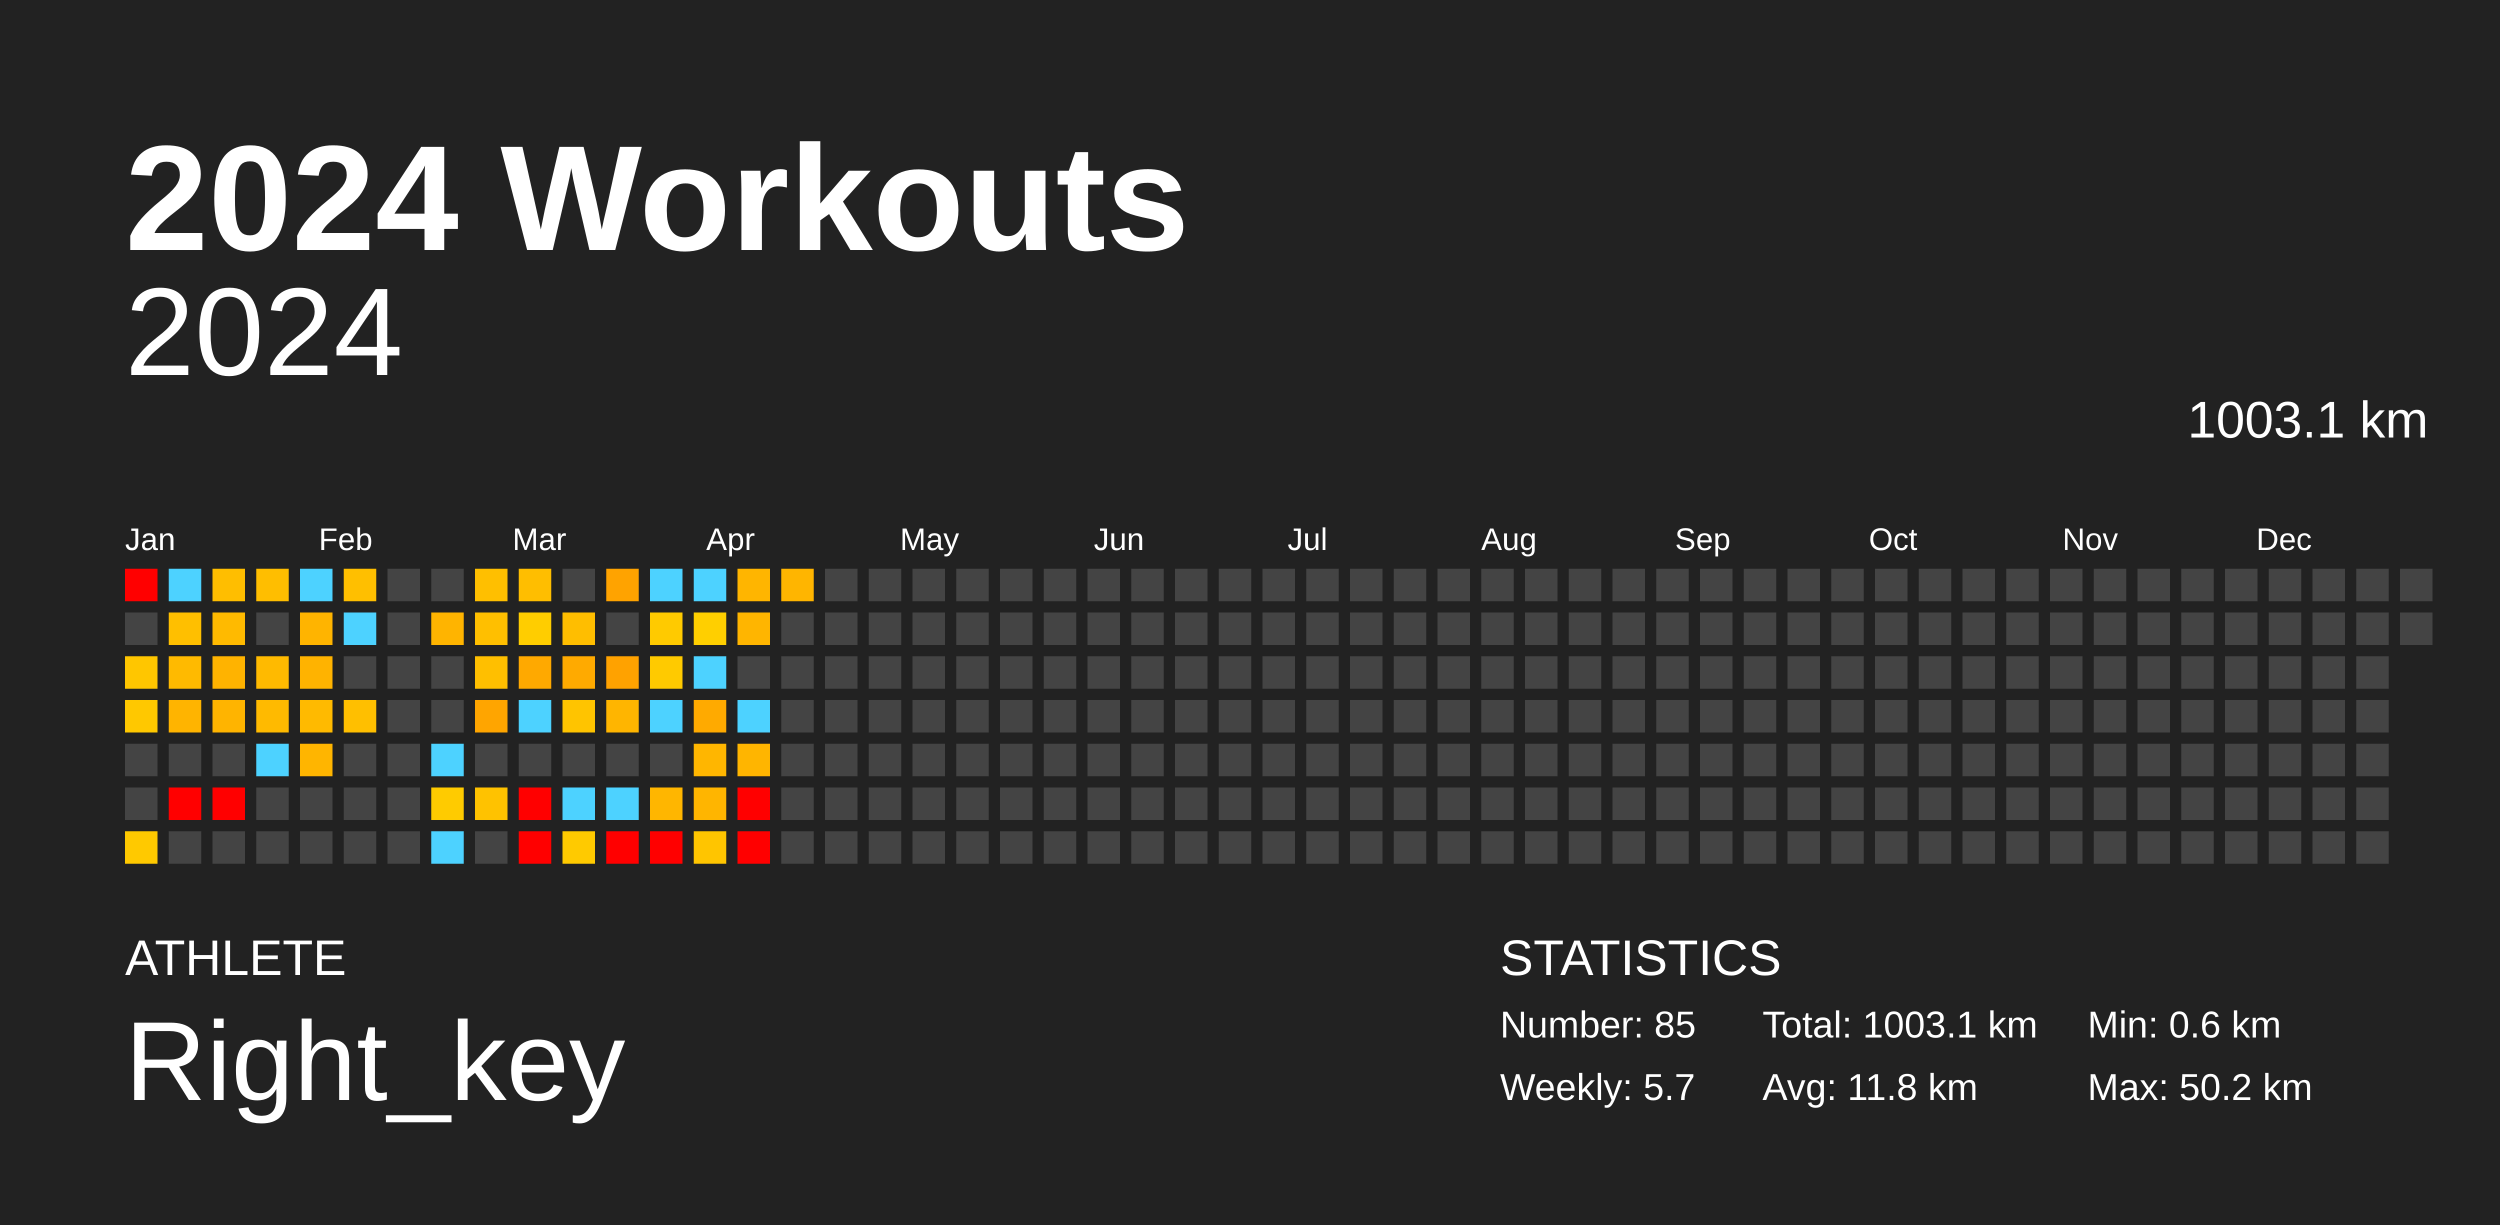
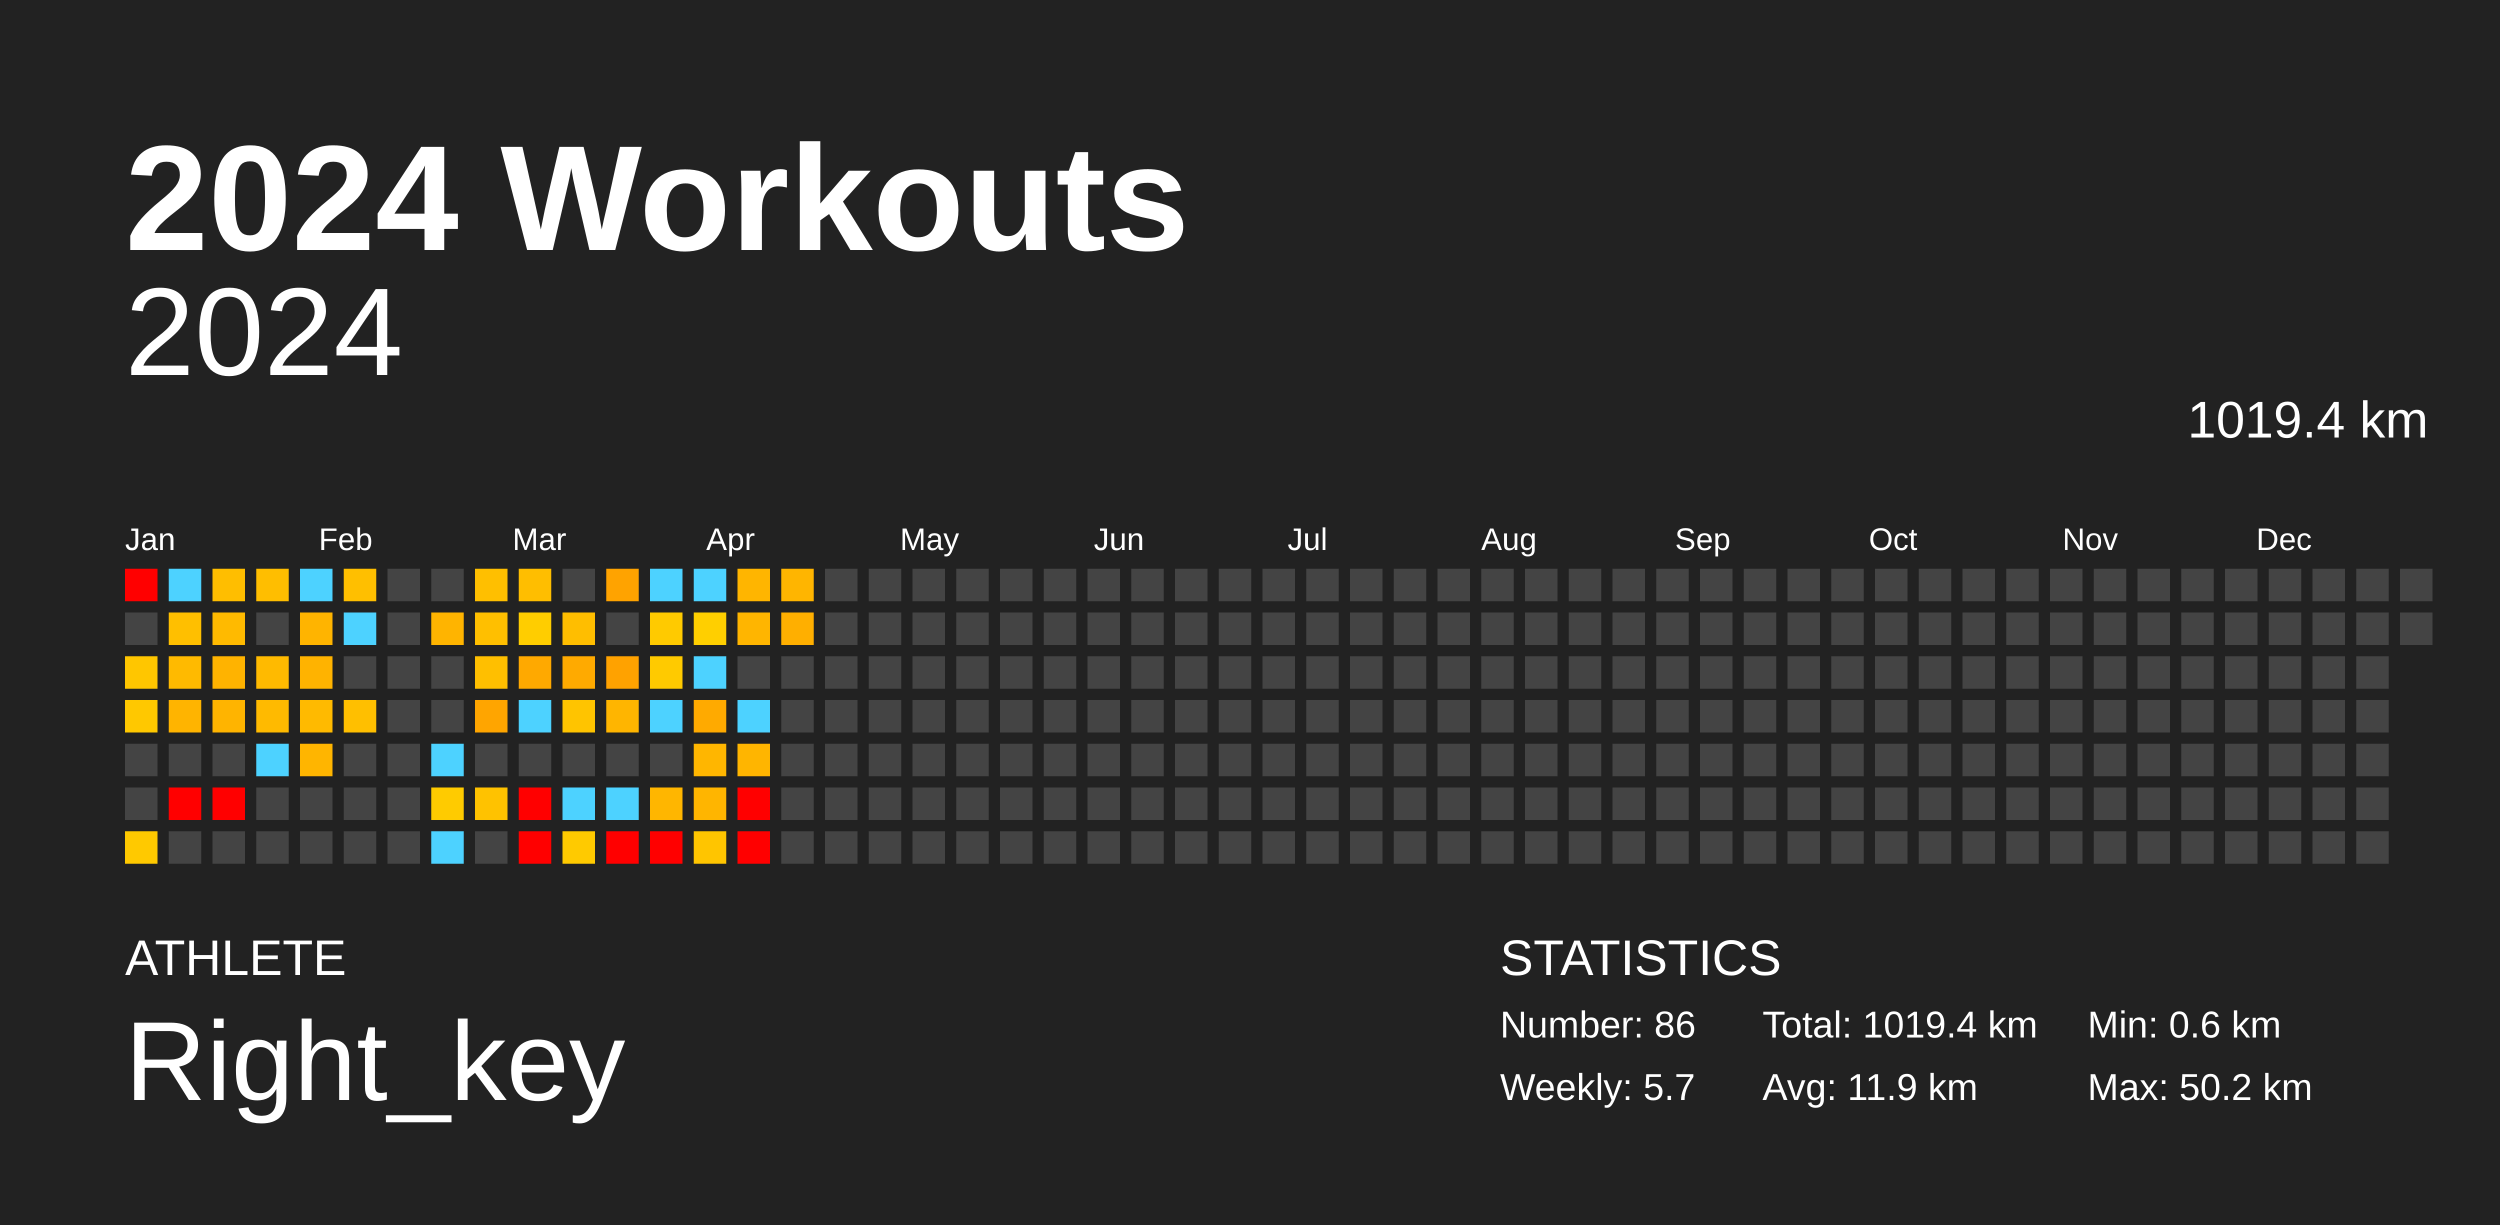
<svg xmlns="http://www.w3.org/2000/svg" baseProfile="full" height="98mm" version="1.1" viewBox="0,0,200,98" width="200mm">
  <defs />
  <rect fill="#222222" height="98" width="200" x="0" y="0" />
  <text fill="#FFFFFF" style="font-size:12px; font-family:Arial; font-weight:bold;" x="10" y="20">2024 Workouts</text>
  <text fill="#FFFFFF" style="font-size:4px; font-family:Arial" x="10" y="78">ATHLETE</text>
  <text fill="#FFFFFF" style="font-size:9px; font-family:Arial" x="10" y="88">Right_key</text>
  <text fill="#FFFFFF" style="font-size:4px; font-family:Arial" x="120" y="78">STATISTICS</text>
-   <text fill="#FFFFFF" style="font-size:3px; font-family:Arial" x="120" y="83">Number: 85</text>
+   <text fill="#FFFFFF" style="font-size:3px; font-family:Arial" x="120" y="83">Number: 86</text>
  <text fill="#FFFFFF" style="font-size:3px; font-family:Arial" x="120" y="88">Weekly: 5.7</text>
-   <text fill="#FFFFFF" style="font-size:3px; font-family:Arial" x="141" y="83">Total: 1003.1 km</text>
-   <text fill="#FFFFFF" style="font-size:3px; font-family:Arial" x="141" y="88">Avg: 11.8 km</text>
+   <text fill="#FFFFFF" style="font-size:3px; font-family:Arial" x="141" y="83">Total: 1019.4 km</text>
+   <text fill="#FFFFFF" style="font-size:3px; font-family:Arial" x="141" y="88">Avg: 11.9 km</text>
  <text fill="#FFFFFF" style="font-size:3px; font-family:Arial" x="167" y="83">Min: 0.6 km</text>
  <text fill="#FFFFFF" style="font-size:3px; font-family:Arial" x="167" y="88">Max: 50.2 km</text>
  <text alignment-baseline="hanging" fill="#FFFFFF" style="font-size:10.0px; font-family:Arial;" x="10" y="30">2024</text>
-   <text alignment-baseline="hanging" fill="#FFFFFF" style="font-size:4.125px; font-family:Arial;" x="175" y="35">1003.1 km</text>
+   <text alignment-baseline="hanging" fill="#FFFFFF" style="font-size:4.125px; font-family:Arial;" x="175" y="35">1019.4 km</text>
  <text fill="#FFFFFF" style="font-size:2.5px; font-family:Arial" x="10.0" y="44">Jan</text>
  <text fill="#FFFFFF" style="font-size:2.5px; font-family:Arial" x="25.5" y="44">Feb</text>
  <text fill="#FFFFFF" style="font-size:2.5px; font-family:Arial" x="41.0" y="44">Mar</text>
  <text fill="#FFFFFF" style="font-size:2.5px; font-family:Arial" x="56.5" y="44">Apr</text>
  <text fill="#FFFFFF" style="font-size:2.5px; font-family:Arial" x="72.0" y="44">May</text>
  <text fill="#FFFFFF" style="font-size:2.5px; font-family:Arial" x="87.5" y="44">Jun</text>
  <text fill="#FFFFFF" style="font-size:2.5px; font-family:Arial" x="103.0" y="44">Jul</text>
  <text fill="#FFFFFF" style="font-size:2.5px; font-family:Arial" x="118.5" y="44">Aug</text>
  <text fill="#FFFFFF" style="font-size:2.5px; font-family:Arial" x="134.0" y="44">Sep</text>
  <text fill="#FFFFFF" style="font-size:2.5px; font-family:Arial" x="149.5" y="44">Oct</text>
  <text fill="#FFFFFF" style="font-size:2.5px; font-family:Arial" x="165.0" y="44">Nov</text>
  <text fill="#FFFFFF" style="font-size:2.5px; font-family:Arial" x="180.5" y="44">Dec</text>
  <rect fill="red" height="2.6" width="2.6" x="10.0" y="45.5" />
  <rect fill="#444444" height="2.6" width="2.6" x="10.0" y="49.0" />
  <rect fill="#ffc600" height="2.6" width="2.6" x="10.0" y="52.5" />
  <rect fill="#ffc800" height="2.6" width="2.6" x="10.0" y="56.0" />
  <rect fill="#444444" height="2.6" width="2.6" x="10.0" y="59.5" />
  <rect fill="#444444" height="2.6" width="2.6" x="10.0" y="63.0" />
  <rect fill="#ffc900" height="2.6" width="2.6" x="10.0" y="66.5" />
  <rect fill="#4dd2ff" height="2.6" width="2.6" x="13.5" y="45.5" />
  <rect fill="#ffbf00" height="2.6" width="2.6" x="13.5" y="49.0" />
  <rect fill="#ffba00" height="2.6" width="2.6" x="13.5" y="52.5" />
  <rect fill="#ffb400" height="2.6" width="2.6" x="13.5" y="56.0" />
  <rect fill="#444444" height="2.6" width="2.6" x="13.5" y="59.5" />
  <rect fill="red" height="2.6" width="2.6" x="13.5" y="63.0" />
  <rect fill="#444444" height="2.6" width="2.6" x="13.5" y="66.5" />
  <rect fill="#ffbe00" height="2.6" width="2.6" x="17.0" y="45.5" />
  <rect fill="#ffba00" height="2.6" width="2.6" x="17.0" y="49.0" />
  <rect fill="#ffb300" height="2.6" width="2.6" x="17.0" y="52.5" />
  <rect fill="#ffb400" height="2.6" width="2.6" x="17.0" y="56.0" />
  <rect fill="#444444" height="2.6" width="2.6" x="17.0" y="59.5" />
  <rect fill="red" height="2.6" width="2.6" x="17.0" y="63.0" />
  <rect fill="#444444" height="2.6" width="2.6" x="17.0" y="66.5" />
  <rect fill="#ffbe00" height="2.6" width="2.6" x="20.5" y="45.5" />
  <rect fill="#444444" height="2.6" width="2.6" x="20.5" y="49.0" />
  <rect fill="#ffba00" height="2.6" width="2.6" x="20.5" y="52.5" />
  <rect fill="#ffba00" height="2.6" width="2.6" x="20.5" y="56.0" />
  <rect fill="#4dd2ff" height="2.6" width="2.6" x="20.5" y="59.5" />
  <rect fill="#444444" height="2.6" width="2.6" x="20.5" y="63.0" />
  <rect fill="#444444" height="2.6" width="2.6" x="20.5" y="66.5" />
  <rect fill="#4dd2ff" height="2.6" width="2.6" x="24.0" y="45.5" />
  <rect fill="#ffb400" height="2.6" width="2.6" x="24.0" y="49.0" />
  <rect fill="#ffb300" height="2.6" width="2.6" x="24.0" y="52.5" />
  <rect fill="#ffba00" height="2.6" width="2.6" x="24.0" y="56.0" />
  <rect fill="#ffb500" height="2.6" width="2.6" x="24.0" y="59.5" />
  <rect fill="#444444" height="2.6" width="2.6" x="24.0" y="63.0" />
  <rect fill="#444444" height="2.6" width="2.6" x="24.0" y="66.5" />
  <rect fill="#ffbf00" height="2.6" width="2.6" x="27.5" y="45.5" />
  <rect fill="#4dd2ff" height="2.6" width="2.6" x="27.5" y="49.0" />
  <rect fill="#444444" height="2.6" width="2.6" x="27.5" y="52.5" />
  <rect fill="#ffbf00" height="2.6" width="2.6" x="27.5" y="56.0" />
  <rect fill="#444444" height="2.6" width="2.6" x="27.5" y="59.5" />
  <rect fill="#444444" height="2.6" width="2.6" x="27.5" y="63.0" />
  <rect fill="#444444" height="2.6" width="2.6" x="27.5" y="66.5" />
  <rect fill="#444444" height="2.6" width="2.6" x="31.0" y="45.5" />
  <rect fill="#444444" height="2.6" width="2.6" x="31.0" y="49.0" />
  <rect fill="#444444" height="2.6" width="2.6" x="31.0" y="52.5" />
  <rect fill="#444444" height="2.6" width="2.6" x="31.0" y="56.0" />
  <rect fill="#444444" height="2.6" width="2.6" x="31.0" y="59.5" />
  <rect fill="#444444" height="2.6" width="2.6" x="31.0" y="63.0" />
  <rect fill="#444444" height="2.6" width="2.6" x="31.0" y="66.5" />
  <rect fill="#444444" height="2.6" width="2.6" x="34.5" y="45.5" />
  <rect fill="#ffb400" height="2.6" width="2.6" x="34.5" y="49.0" />
  <rect fill="#444444" height="2.6" width="2.6" x="34.5" y="52.5" />
  <rect fill="#444444" height="2.6" width="2.6" x="34.5" y="56.0" />
  <rect fill="#4dd2ff" height="2.6" width="2.6" x="34.5" y="59.5" />
  <rect fill="#ffcb00" height="2.6" width="2.6" x="34.5" y="63.0" />
  <rect fill="#4dd2ff" height="2.6" width="2.6" x="34.5" y="66.5" />
  <rect fill="#ffbf00" height="2.6" width="2.6" x="38.0" y="45.5" />
  <rect fill="#ffbf00" height="2.6" width="2.6" x="38.0" y="49.0" />
  <rect fill="#ffbf00" height="2.6" width="2.6" x="38.0" y="52.5" />
  <rect fill="#ffa500" height="2.6" width="2.6" x="38.0" y="56.0" />
  <rect fill="#444444" height="2.6" width="2.6" x="38.0" y="59.5" />
  <rect fill="#ffc200" height="2.6" width="2.6" x="38.0" y="63.0" />
  <rect fill="#444444" height="2.6" width="2.6" x="38.0" y="66.5" />
  <rect fill="#ffbe00" height="2.6" width="2.6" x="41.5" y="45.5" />
  <rect fill="#ffcd00" height="2.6" width="2.6" x="41.5" y="49.0" />
  <rect fill="#ffa900" height="2.6" width="2.6" x="41.5" y="52.5" />
  <rect fill="#4dd2ff" height="2.6" width="2.6" x="41.5" y="56.0" />
  <rect fill="#444444" height="2.6" width="2.6" x="41.5" y="59.5" />
  <rect fill="red" height="2.6" width="2.6" x="41.5" y="63.0" />
  <rect fill="red" height="2.6" width="2.6" x="41.5" y="66.5" />
  <rect fill="#444444" height="2.6" width="2.6" x="45.0" y="45.5" />
  <rect fill="#ffbe00" height="2.6" width="2.6" x="45.0" y="49.0" />
  <rect fill="#ffaa00" height="2.6" width="2.6" x="45.0" y="52.5" />
  <rect fill="#ffc400" height="2.6" width="2.6" x="45.0" y="56.0" />
  <rect fill="#444444" height="2.6" width="2.6" x="45.0" y="59.5" />
  <rect fill="#4dd2ff" height="2.6" width="2.6" x="45.0" y="63.0" />
  <rect fill="#ffca00" height="2.6" width="2.6" x="45.0" y="66.5" />
  <rect fill="#ffa300" height="2.6" width="2.6" x="48.5" y="45.5" />
  <rect fill="#444444" height="2.6" width="2.6" x="48.5" y="49.0" />
  <rect fill="#ffa200" height="2.6" width="2.6" x="48.5" y="52.5" />
  <rect fill="#ffb500" height="2.6" width="2.6" x="48.5" y="56.0" />
  <rect fill="#444444" height="2.6" width="2.6" x="48.5" y="59.5" />
  <rect fill="#4dd2ff" height="2.6" width="2.6" x="48.5" y="63.0" />
  <rect fill="red" height="2.6" width="2.6" x="48.5" y="66.5" />
  <rect fill="#4dd2ff" height="2.6" width="2.6" x="52.0" y="45.5" />
  <rect fill="#ffca00" height="2.6" width="2.6" x="52.0" y="49.0" />
  <rect fill="#ffca00" height="2.6" width="2.6" x="52.0" y="52.5" />
  <rect fill="#4dd2ff" height="2.6" width="2.6" x="52.0" y="56.0" />
  <rect fill="#444444" height="2.6" width="2.6" x="52.0" y="59.5" />
  <rect fill="#ffb600" height="2.6" width="2.6" x="52.0" y="63.0" />
  <rect fill="red" height="2.6" width="2.6" x="52.0" y="66.5" />
  <rect fill="#4dd2ff" height="2.6" width="2.6" x="55.5" y="45.5" />
  <rect fill="#ffcf00" height="2.6" width="2.6" x="55.5" y="49.0" />
  <rect fill="#4dd2ff" height="2.6" width="2.6" x="55.5" y="52.5" />
  <rect fill="#ffaa00" height="2.6" width="2.6" x="55.5" y="56.0" />
  <rect fill="#ffb600" height="2.6" width="2.6" x="55.5" y="59.5" />
  <rect fill="#ffb500" height="2.6" width="2.6" x="55.5" y="63.0" />
  <rect fill="#ffc500" height="2.6" width="2.6" x="55.5" y="66.5" />
  <rect fill="#ffb500" height="2.6" width="2.6" x="59.0" y="45.5" />
  <rect fill="#ffb500" height="2.6" width="2.6" x="59.0" y="49.0" />
  <rect fill="#444444" height="2.6" width="2.6" x="59.0" y="52.5" />
  <rect fill="#4dd2ff" height="2.6" width="2.6" x="59.0" y="56.0" />
  <rect fill="#ffb500" height="2.6" width="2.6" x="59.0" y="59.5" />
  <rect fill="red" height="2.6" width="2.6" x="59.0" y="63.0" />
  <rect fill="red" height="2.6" width="2.6" x="59.0" y="66.5" />
  <rect fill="#ffb500" height="2.6" width="2.6" x="62.5" y="45.5" />
-   <rect fill="#444444" height="2.6" width="2.6" x="62.5" y="49.0" />
+   <rect fill="#ffaf00" height="2.6" width="2.6" x="62.5" y="49.0" />
  <rect fill="#444444" height="2.6" width="2.6" x="62.5" y="52.5" />
  <rect fill="#444444" height="2.6" width="2.6" x="62.5" y="56.0" />
  <rect fill="#444444" height="2.6" width="2.6" x="62.5" y="59.5" />
  <rect fill="#444444" height="2.6" width="2.6" x="62.5" y="63.0" />
  <rect fill="#444444" height="2.6" width="2.6" x="62.5" y="66.5" />
  <rect fill="#444444" height="2.6" width="2.6" x="66.0" y="45.5" />
  <rect fill="#444444" height="2.6" width="2.6" x="66.0" y="49.0" />
  <rect fill="#444444" height="2.6" width="2.6" x="66.0" y="52.5" />
  <rect fill="#444444" height="2.6" width="2.6" x="66.0" y="56.0" />
  <rect fill="#444444" height="2.6" width="2.6" x="66.0" y="59.5" />
  <rect fill="#444444" height="2.6" width="2.6" x="66.0" y="63.0" />
  <rect fill="#444444" height="2.6" width="2.6" x="66.0" y="66.5" />
  <rect fill="#444444" height="2.6" width="2.6" x="69.5" y="45.5" />
  <rect fill="#444444" height="2.6" width="2.6" x="69.5" y="49.0" />
  <rect fill="#444444" height="2.6" width="2.6" x="69.5" y="52.5" />
  <rect fill="#444444" height="2.6" width="2.6" x="69.5" y="56.0" />
  <rect fill="#444444" height="2.6" width="2.6" x="69.5" y="59.5" />
  <rect fill="#444444" height="2.6" width="2.6" x="69.5" y="63.0" />
  <rect fill="#444444" height="2.6" width="2.6" x="69.5" y="66.5" />
  <rect fill="#444444" height="2.6" width="2.6" x="73.0" y="45.5" />
  <rect fill="#444444" height="2.6" width="2.6" x="73.0" y="49.0" />
  <rect fill="#444444" height="2.6" width="2.6" x="73.0" y="52.5" />
  <rect fill="#444444" height="2.6" width="2.6" x="73.0" y="56.0" />
  <rect fill="#444444" height="2.6" width="2.6" x="73.0" y="59.5" />
  <rect fill="#444444" height="2.6" width="2.6" x="73.0" y="63.0" />
  <rect fill="#444444" height="2.6" width="2.6" x="73.0" y="66.5" />
  <rect fill="#444444" height="2.6" width="2.6" x="76.5" y="45.5" />
  <rect fill="#444444" height="2.6" width="2.6" x="76.5" y="49.0" />
  <rect fill="#444444" height="2.6" width="2.6" x="76.5" y="52.5" />
  <rect fill="#444444" height="2.6" width="2.6" x="76.5" y="56.0" />
  <rect fill="#444444" height="2.6" width="2.6" x="76.5" y="59.5" />
  <rect fill="#444444" height="2.6" width="2.6" x="76.5" y="63.0" />
  <rect fill="#444444" height="2.6" width="2.6" x="76.5" y="66.5" />
  <rect fill="#444444" height="2.6" width="2.6" x="80.0" y="45.5" />
  <rect fill="#444444" height="2.6" width="2.6" x="80.0" y="49.0" />
  <rect fill="#444444" height="2.6" width="2.6" x="80.0" y="52.5" />
  <rect fill="#444444" height="2.6" width="2.6" x="80.0" y="56.0" />
  <rect fill="#444444" height="2.6" width="2.6" x="80.0" y="59.5" />
  <rect fill="#444444" height="2.6" width="2.6" x="80.0" y="63.0" />
  <rect fill="#444444" height="2.6" width="2.6" x="80.0" y="66.5" />
  <rect fill="#444444" height="2.6" width="2.6" x="83.5" y="45.5" />
  <rect fill="#444444" height="2.6" width="2.6" x="83.5" y="49.0" />
  <rect fill="#444444" height="2.6" width="2.6" x="83.5" y="52.5" />
  <rect fill="#444444" height="2.6" width="2.6" x="83.5" y="56.0" />
  <rect fill="#444444" height="2.6" width="2.6" x="83.5" y="59.5" />
  <rect fill="#444444" height="2.6" width="2.6" x="83.5" y="63.0" />
  <rect fill="#444444" height="2.6" width="2.6" x="83.5" y="66.5" />
  <rect fill="#444444" height="2.6" width="2.6" x="87.0" y="45.5" />
  <rect fill="#444444" height="2.6" width="2.6" x="87.0" y="49.0" />
  <rect fill="#444444" height="2.6" width="2.6" x="87.0" y="52.5" />
  <rect fill="#444444" height="2.6" width="2.6" x="87.0" y="56.0" />
  <rect fill="#444444" height="2.6" width="2.6" x="87.0" y="59.5" />
  <rect fill="#444444" height="2.6" width="2.6" x="87.0" y="63.0" />
  <rect fill="#444444" height="2.6" width="2.6" x="87.0" y="66.5" />
  <rect fill="#444444" height="2.6" width="2.6" x="90.5" y="45.5" />
  <rect fill="#444444" height="2.6" width="2.6" x="90.5" y="49.0" />
  <rect fill="#444444" height="2.6" width="2.6" x="90.5" y="52.5" />
  <rect fill="#444444" height="2.6" width="2.6" x="90.5" y="56.0" />
  <rect fill="#444444" height="2.6" width="2.6" x="90.5" y="59.5" />
  <rect fill="#444444" height="2.6" width="2.6" x="90.5" y="63.0" />
  <rect fill="#444444" height="2.6" width="2.6" x="90.5" y="66.5" />
  <rect fill="#444444" height="2.6" width="2.6" x="94.0" y="45.5" />
  <rect fill="#444444" height="2.6" width="2.6" x="94.0" y="49.0" />
  <rect fill="#444444" height="2.6" width="2.6" x="94.0" y="52.5" />
  <rect fill="#444444" height="2.6" width="2.6" x="94.0" y="56.0" />
  <rect fill="#444444" height="2.6" width="2.6" x="94.0" y="59.5" />
  <rect fill="#444444" height="2.6" width="2.6" x="94.0" y="63.0" />
  <rect fill="#444444" height="2.6" width="2.6" x="94.0" y="66.5" />
  <rect fill="#444444" height="2.6" width="2.6" x="97.5" y="45.5" />
  <rect fill="#444444" height="2.6" width="2.6" x="97.5" y="49.0" />
  <rect fill="#444444" height="2.6" width="2.6" x="97.5" y="52.5" />
  <rect fill="#444444" height="2.6" width="2.6" x="97.5" y="56.0" />
  <rect fill="#444444" height="2.6" width="2.6" x="97.5" y="59.5" />
  <rect fill="#444444" height="2.6" width="2.6" x="97.5" y="63.0" />
  <rect fill="#444444" height="2.6" width="2.6" x="97.5" y="66.5" />
  <rect fill="#444444" height="2.6" width="2.6" x="101.0" y="45.5" />
  <rect fill="#444444" height="2.6" width="2.6" x="101.0" y="49.0" />
  <rect fill="#444444" height="2.6" width="2.6" x="101.0" y="52.5" />
  <rect fill="#444444" height="2.6" width="2.6" x="101.0" y="56.0" />
  <rect fill="#444444" height="2.6" width="2.6" x="101.0" y="59.5" />
  <rect fill="#444444" height="2.6" width="2.6" x="101.0" y="63.0" />
  <rect fill="#444444" height="2.6" width="2.6" x="101.0" y="66.5" />
  <rect fill="#444444" height="2.6" width="2.6" x="104.5" y="45.5" />
  <rect fill="#444444" height="2.6" width="2.6" x="104.5" y="49.0" />
  <rect fill="#444444" height="2.6" width="2.6" x="104.5" y="52.5" />
  <rect fill="#444444" height="2.6" width="2.6" x="104.5" y="56.0" />
  <rect fill="#444444" height="2.6" width="2.6" x="104.5" y="59.5" />
  <rect fill="#444444" height="2.6" width="2.6" x="104.5" y="63.0" />
  <rect fill="#444444" height="2.6" width="2.6" x="104.5" y="66.5" />
  <rect fill="#444444" height="2.6" width="2.6" x="108.0" y="45.5" />
  <rect fill="#444444" height="2.6" width="2.6" x="108.0" y="49.0" />
  <rect fill="#444444" height="2.6" width="2.6" x="108.0" y="52.5" />
  <rect fill="#444444" height="2.6" width="2.6" x="108.0" y="56.0" />
  <rect fill="#444444" height="2.6" width="2.6" x="108.0" y="59.5" />
  <rect fill="#444444" height="2.6" width="2.6" x="108.0" y="63.0" />
  <rect fill="#444444" height="2.6" width="2.6" x="108.0" y="66.5" />
  <rect fill="#444444" height="2.6" width="2.6" x="111.5" y="45.5" />
  <rect fill="#444444" height="2.6" width="2.6" x="111.5" y="49.0" />
  <rect fill="#444444" height="2.6" width="2.6" x="111.5" y="52.5" />
  <rect fill="#444444" height="2.6" width="2.6" x="111.5" y="56.0" />
  <rect fill="#444444" height="2.6" width="2.6" x="111.5" y="59.5" />
  <rect fill="#444444" height="2.6" width="2.6" x="111.5" y="63.0" />
  <rect fill="#444444" height="2.6" width="2.6" x="111.5" y="66.5" />
  <rect fill="#444444" height="2.6" width="2.6" x="115.0" y="45.5" />
  <rect fill="#444444" height="2.6" width="2.6" x="115.0" y="49.0" />
  <rect fill="#444444" height="2.6" width="2.6" x="115.0" y="52.5" />
  <rect fill="#444444" height="2.6" width="2.6" x="115.0" y="56.0" />
  <rect fill="#444444" height="2.6" width="2.6" x="115.0" y="59.5" />
  <rect fill="#444444" height="2.6" width="2.6" x="115.0" y="63.0" />
  <rect fill="#444444" height="2.6" width="2.6" x="115.0" y="66.5" />
  <rect fill="#444444" height="2.6" width="2.6" x="118.5" y="45.5" />
  <rect fill="#444444" height="2.6" width="2.6" x="118.5" y="49.0" />
  <rect fill="#444444" height="2.6" width="2.6" x="118.5" y="52.5" />
  <rect fill="#444444" height="2.6" width="2.6" x="118.5" y="56.0" />
  <rect fill="#444444" height="2.6" width="2.6" x="118.5" y="59.5" />
  <rect fill="#444444" height="2.6" width="2.6" x="118.5" y="63.0" />
  <rect fill="#444444" height="2.6" width="2.6" x="118.5" y="66.5" />
  <rect fill="#444444" height="2.6" width="2.6" x="122.0" y="45.5" />
  <rect fill="#444444" height="2.6" width="2.6" x="122.0" y="49.0" />
  <rect fill="#444444" height="2.6" width="2.6" x="122.0" y="52.5" />
  <rect fill="#444444" height="2.6" width="2.6" x="122.0" y="56.0" />
  <rect fill="#444444" height="2.6" width="2.6" x="122.0" y="59.5" />
  <rect fill="#444444" height="2.6" width="2.6" x="122.0" y="63.0" />
  <rect fill="#444444" height="2.6" width="2.6" x="122.0" y="66.5" />
  <rect fill="#444444" height="2.6" width="2.6" x="125.5" y="45.5" />
  <rect fill="#444444" height="2.6" width="2.6" x="125.5" y="49.0" />
  <rect fill="#444444" height="2.6" width="2.6" x="125.5" y="52.5" />
  <rect fill="#444444" height="2.6" width="2.6" x="125.5" y="56.0" />
  <rect fill="#444444" height="2.6" width="2.6" x="125.5" y="59.5" />
  <rect fill="#444444" height="2.6" width="2.6" x="125.5" y="63.0" />
  <rect fill="#444444" height="2.6" width="2.6" x="125.5" y="66.5" />
  <rect fill="#444444" height="2.6" width="2.6" x="129.0" y="45.5" />
  <rect fill="#444444" height="2.6" width="2.6" x="129.0" y="49.0" />
  <rect fill="#444444" height="2.6" width="2.6" x="129.0" y="52.5" />
  <rect fill="#444444" height="2.6" width="2.6" x="129.0" y="56.0" />
  <rect fill="#444444" height="2.6" width="2.6" x="129.0" y="59.5" />
  <rect fill="#444444" height="2.6" width="2.6" x="129.0" y="63.0" />
  <rect fill="#444444" height="2.6" width="2.6" x="129.0" y="66.5" />
  <rect fill="#444444" height="2.6" width="2.6" x="132.5" y="45.5" />
  <rect fill="#444444" height="2.6" width="2.6" x="132.5" y="49.0" />
  <rect fill="#444444" height="2.6" width="2.6" x="132.5" y="52.5" />
  <rect fill="#444444" height="2.6" width="2.6" x="132.5" y="56.0" />
  <rect fill="#444444" height="2.6" width="2.6" x="132.5" y="59.5" />
  <rect fill="#444444" height="2.6" width="2.6" x="132.5" y="63.0" />
  <rect fill="#444444" height="2.6" width="2.6" x="132.5" y="66.5" />
  <rect fill="#444444" height="2.6" width="2.6" x="136.0" y="45.5" />
  <rect fill="#444444" height="2.6" width="2.6" x="136.0" y="49.0" />
  <rect fill="#444444" height="2.6" width="2.6" x="136.0" y="52.5" />
  <rect fill="#444444" height="2.6" width="2.6" x="136.0" y="56.0" />
  <rect fill="#444444" height="2.6" width="2.6" x="136.0" y="59.5" />
  <rect fill="#444444" height="2.6" width="2.6" x="136.0" y="63.0" />
  <rect fill="#444444" height="2.6" width="2.6" x="136.0" y="66.5" />
  <rect fill="#444444" height="2.6" width="2.6" x="139.5" y="45.5" />
  <rect fill="#444444" height="2.6" width="2.6" x="139.5" y="49.0" />
  <rect fill="#444444" height="2.6" width="2.6" x="139.5" y="52.5" />
  <rect fill="#444444" height="2.6" width="2.6" x="139.5" y="56.0" />
  <rect fill="#444444" height="2.6" width="2.6" x="139.5" y="59.5" />
  <rect fill="#444444" height="2.6" width="2.6" x="139.5" y="63.0" />
  <rect fill="#444444" height="2.6" width="2.6" x="139.5" y="66.5" />
  <rect fill="#444444" height="2.6" width="2.6" x="143.0" y="45.5" />
  <rect fill="#444444" height="2.6" width="2.6" x="143.0" y="49.0" />
  <rect fill="#444444" height="2.6" width="2.6" x="143.0" y="52.5" />
  <rect fill="#444444" height="2.6" width="2.6" x="143.0" y="56.0" />
  <rect fill="#444444" height="2.6" width="2.6" x="143.0" y="59.5" />
  <rect fill="#444444" height="2.6" width="2.6" x="143.0" y="63.0" />
  <rect fill="#444444" height="2.6" width="2.6" x="143.0" y="66.5" />
  <rect fill="#444444" height="2.6" width="2.6" x="146.5" y="45.5" />
  <rect fill="#444444" height="2.6" width="2.6" x="146.5" y="49.0" />
  <rect fill="#444444" height="2.6" width="2.6" x="146.5" y="52.5" />
  <rect fill="#444444" height="2.6" width="2.6" x="146.5" y="56.0" />
  <rect fill="#444444" height="2.6" width="2.6" x="146.5" y="59.5" />
  <rect fill="#444444" height="2.6" width="2.6" x="146.5" y="63.0" />
  <rect fill="#444444" height="2.6" width="2.6" x="146.5" y="66.5" />
  <rect fill="#444444" height="2.6" width="2.6" x="150.0" y="45.5" />
  <rect fill="#444444" height="2.6" width="2.6" x="150.0" y="49.0" />
  <rect fill="#444444" height="2.6" width="2.6" x="150.0" y="52.5" />
  <rect fill="#444444" height="2.6" width="2.6" x="150.0" y="56.0" />
  <rect fill="#444444" height="2.6" width="2.6" x="150.0" y="59.5" />
  <rect fill="#444444" height="2.6" width="2.6" x="150.0" y="63.0" />
  <rect fill="#444444" height="2.6" width="2.6" x="150.0" y="66.5" />
  <rect fill="#444444" height="2.6" width="2.6" x="153.5" y="45.5" />
  <rect fill="#444444" height="2.6" width="2.6" x="153.5" y="49.0" />
  <rect fill="#444444" height="2.6" width="2.6" x="153.5" y="52.5" />
  <rect fill="#444444" height="2.6" width="2.6" x="153.5" y="56.0" />
  <rect fill="#444444" height="2.6" width="2.6" x="153.5" y="59.5" />
  <rect fill="#444444" height="2.6" width="2.6" x="153.5" y="63.0" />
  <rect fill="#444444" height="2.6" width="2.6" x="153.5" y="66.5" />
  <rect fill="#444444" height="2.6" width="2.6" x="157.0" y="45.5" />
  <rect fill="#444444" height="2.6" width="2.6" x="157.0" y="49.0" />
  <rect fill="#444444" height="2.6" width="2.6" x="157.0" y="52.5" />
  <rect fill="#444444" height="2.6" width="2.6" x="157.0" y="56.0" />
  <rect fill="#444444" height="2.6" width="2.6" x="157.0" y="59.5" />
  <rect fill="#444444" height="2.6" width="2.6" x="157.0" y="63.0" />
  <rect fill="#444444" height="2.6" width="2.6" x="157.0" y="66.5" />
  <rect fill="#444444" height="2.6" width="2.6" x="160.5" y="45.5" />
  <rect fill="#444444" height="2.6" width="2.6" x="160.5" y="49.0" />
  <rect fill="#444444" height="2.6" width="2.6" x="160.5" y="52.5" />
  <rect fill="#444444" height="2.6" width="2.6" x="160.5" y="56.0" />
  <rect fill="#444444" height="2.6" width="2.6" x="160.5" y="59.5" />
  <rect fill="#444444" height="2.6" width="2.6" x="160.5" y="63.0" />
  <rect fill="#444444" height="2.6" width="2.6" x="160.5" y="66.5" />
  <rect fill="#444444" height="2.6" width="2.6" x="164.0" y="45.5" />
  <rect fill="#444444" height="2.6" width="2.6" x="164.0" y="49.0" />
  <rect fill="#444444" height="2.6" width="2.6" x="164.0" y="52.5" />
  <rect fill="#444444" height="2.6" width="2.6" x="164.0" y="56.0" />
  <rect fill="#444444" height="2.6" width="2.6" x="164.0" y="59.5" />
  <rect fill="#444444" height="2.6" width="2.6" x="164.0" y="63.0" />
  <rect fill="#444444" height="2.6" width="2.6" x="164.0" y="66.5" />
  <rect fill="#444444" height="2.6" width="2.6" x="167.5" y="45.5" />
  <rect fill="#444444" height="2.6" width="2.6" x="167.5" y="49.0" />
  <rect fill="#444444" height="2.6" width="2.6" x="167.5" y="52.5" />
  <rect fill="#444444" height="2.6" width="2.6" x="167.5" y="56.0" />
  <rect fill="#444444" height="2.6" width="2.6" x="167.5" y="59.5" />
  <rect fill="#444444" height="2.6" width="2.6" x="167.5" y="63.0" />
  <rect fill="#444444" height="2.6" width="2.6" x="167.5" y="66.5" />
  <rect fill="#444444" height="2.6" width="2.6" x="171.0" y="45.5" />
  <rect fill="#444444" height="2.6" width="2.6" x="171.0" y="49.0" />
  <rect fill="#444444" height="2.6" width="2.6" x="171.0" y="52.5" />
  <rect fill="#444444" height="2.6" width="2.6" x="171.0" y="56.0" />
  <rect fill="#444444" height="2.6" width="2.6" x="171.0" y="59.5" />
  <rect fill="#444444" height="2.6" width="2.6" x="171.0" y="63.0" />
  <rect fill="#444444" height="2.6" width="2.6" x="171.0" y="66.5" />
  <rect fill="#444444" height="2.6" width="2.6" x="174.5" y="45.5" />
  <rect fill="#444444" height="2.6" width="2.6" x="174.5" y="49.0" />
  <rect fill="#444444" height="2.6" width="2.6" x="174.5" y="52.5" />
  <rect fill="#444444" height="2.6" width="2.6" x="174.5" y="56.0" />
  <rect fill="#444444" height="2.6" width="2.6" x="174.5" y="59.5" />
  <rect fill="#444444" height="2.6" width="2.6" x="174.5" y="63.0" />
  <rect fill="#444444" height="2.6" width="2.6" x="174.5" y="66.5" />
  <rect fill="#444444" height="2.6" width="2.6" x="178.0" y="45.5" />
  <rect fill="#444444" height="2.6" width="2.6" x="178.0" y="49.0" />
  <rect fill="#444444" height="2.6" width="2.6" x="178.0" y="52.5" />
  <rect fill="#444444" height="2.6" width="2.6" x="178.0" y="56.0" />
  <rect fill="#444444" height="2.6" width="2.6" x="178.0" y="59.5" />
  <rect fill="#444444" height="2.6" width="2.6" x="178.0" y="63.0" />
  <rect fill="#444444" height="2.6" width="2.6" x="178.0" y="66.5" />
  <rect fill="#444444" height="2.6" width="2.6" x="181.5" y="45.5" />
  <rect fill="#444444" height="2.6" width="2.6" x="181.5" y="49.0" />
  <rect fill="#444444" height="2.6" width="2.6" x="181.5" y="52.5" />
  <rect fill="#444444" height="2.6" width="2.6" x="181.5" y="56.0" />
  <rect fill="#444444" height="2.6" width="2.6" x="181.5" y="59.5" />
  <rect fill="#444444" height="2.6" width="2.6" x="181.5" y="63.0" />
  <rect fill="#444444" height="2.6" width="2.6" x="181.5" y="66.5" />
  <rect fill="#444444" height="2.6" width="2.6" x="185.0" y="45.5" />
  <rect fill="#444444" height="2.6" width="2.6" x="185.0" y="49.0" />
  <rect fill="#444444" height="2.6" width="2.6" x="185.0" y="52.5" />
  <rect fill="#444444" height="2.6" width="2.6" x="185.0" y="56.0" />
  <rect fill="#444444" height="2.6" width="2.6" x="185.0" y="59.5" />
  <rect fill="#444444" height="2.6" width="2.6" x="185.0" y="63.0" />
  <rect fill="#444444" height="2.6" width="2.6" x="185.0" y="66.5" />
  <rect fill="#444444" height="2.6" width="2.6" x="188.5" y="45.5" />
  <rect fill="#444444" height="2.6" width="2.6" x="188.5" y="49.0" />
  <rect fill="#444444" height="2.6" width="2.6" x="188.5" y="52.5" />
  <rect fill="#444444" height="2.6" width="2.6" x="188.5" y="56.0" />
  <rect fill="#444444" height="2.6" width="2.6" x="188.5" y="59.5" />
  <rect fill="#444444" height="2.6" width="2.6" x="188.5" y="63.0" />
  <rect fill="#444444" height="2.6" width="2.6" x="188.5" y="66.5" />
  <rect fill="#444444" height="2.6" width="2.6" x="192.0" y="45.5" />
  <rect fill="#444444" height="2.6" width="2.6" x="192.0" y="49.0" />
</svg>
